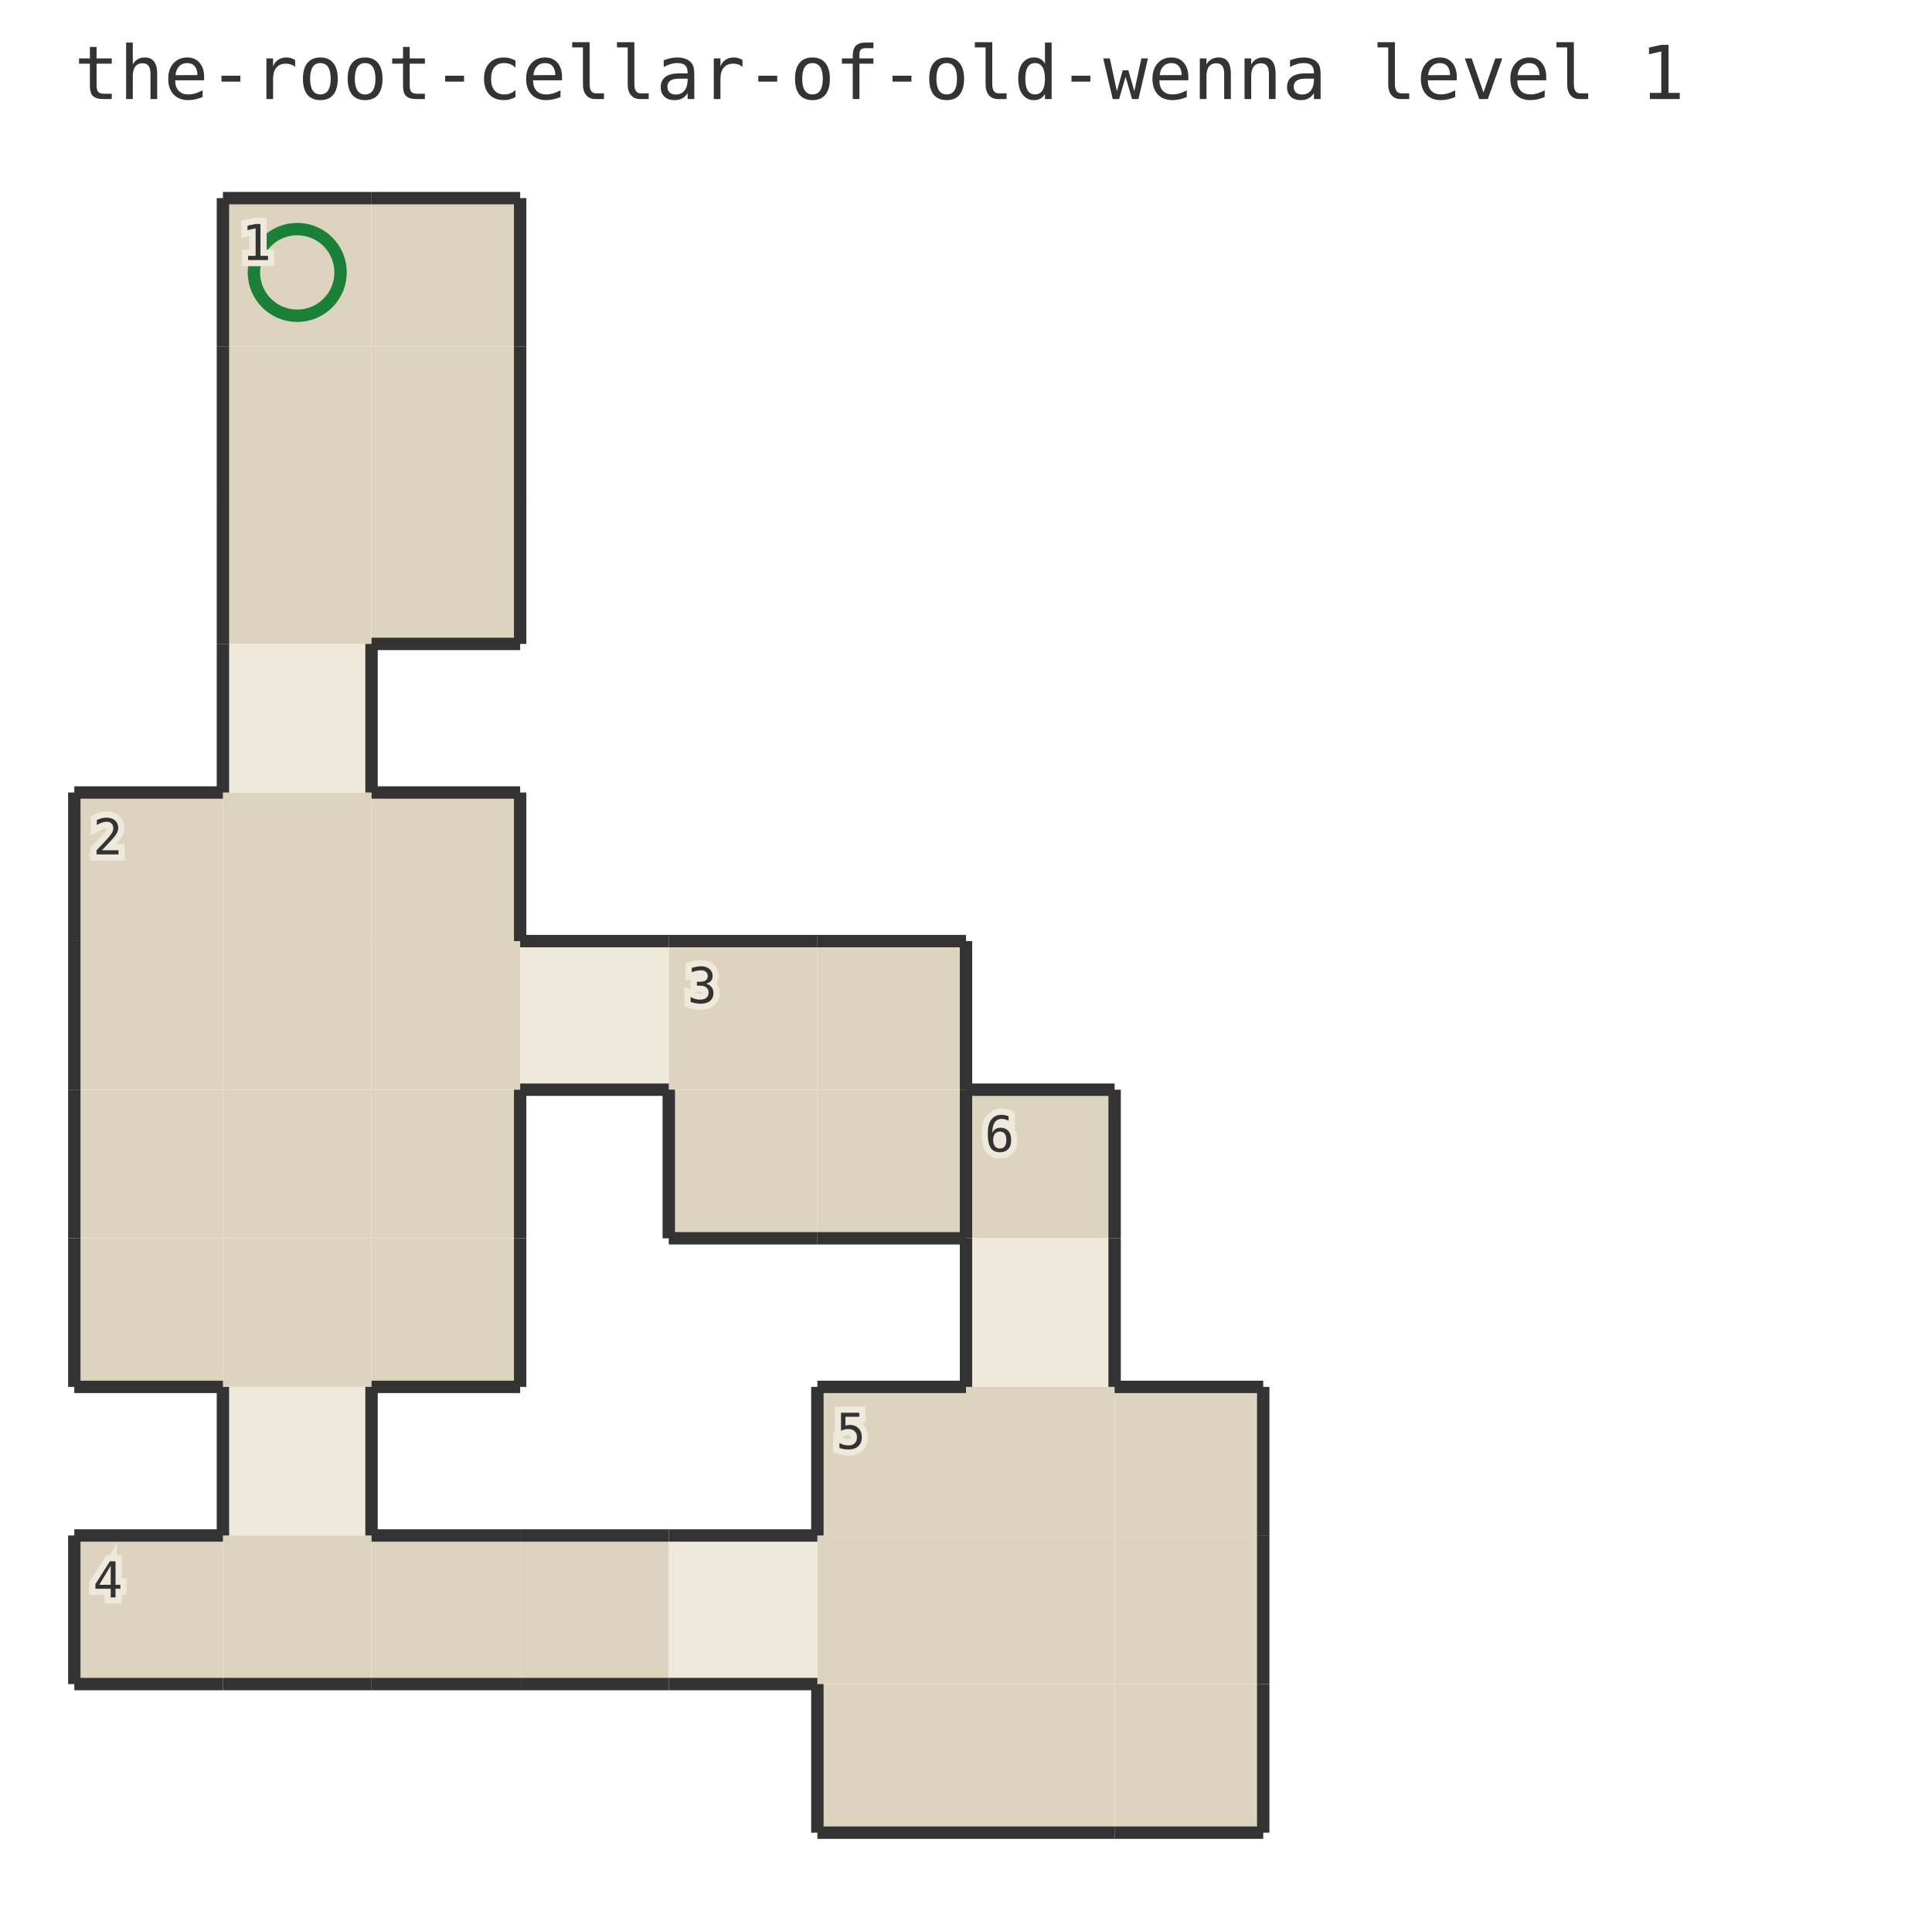
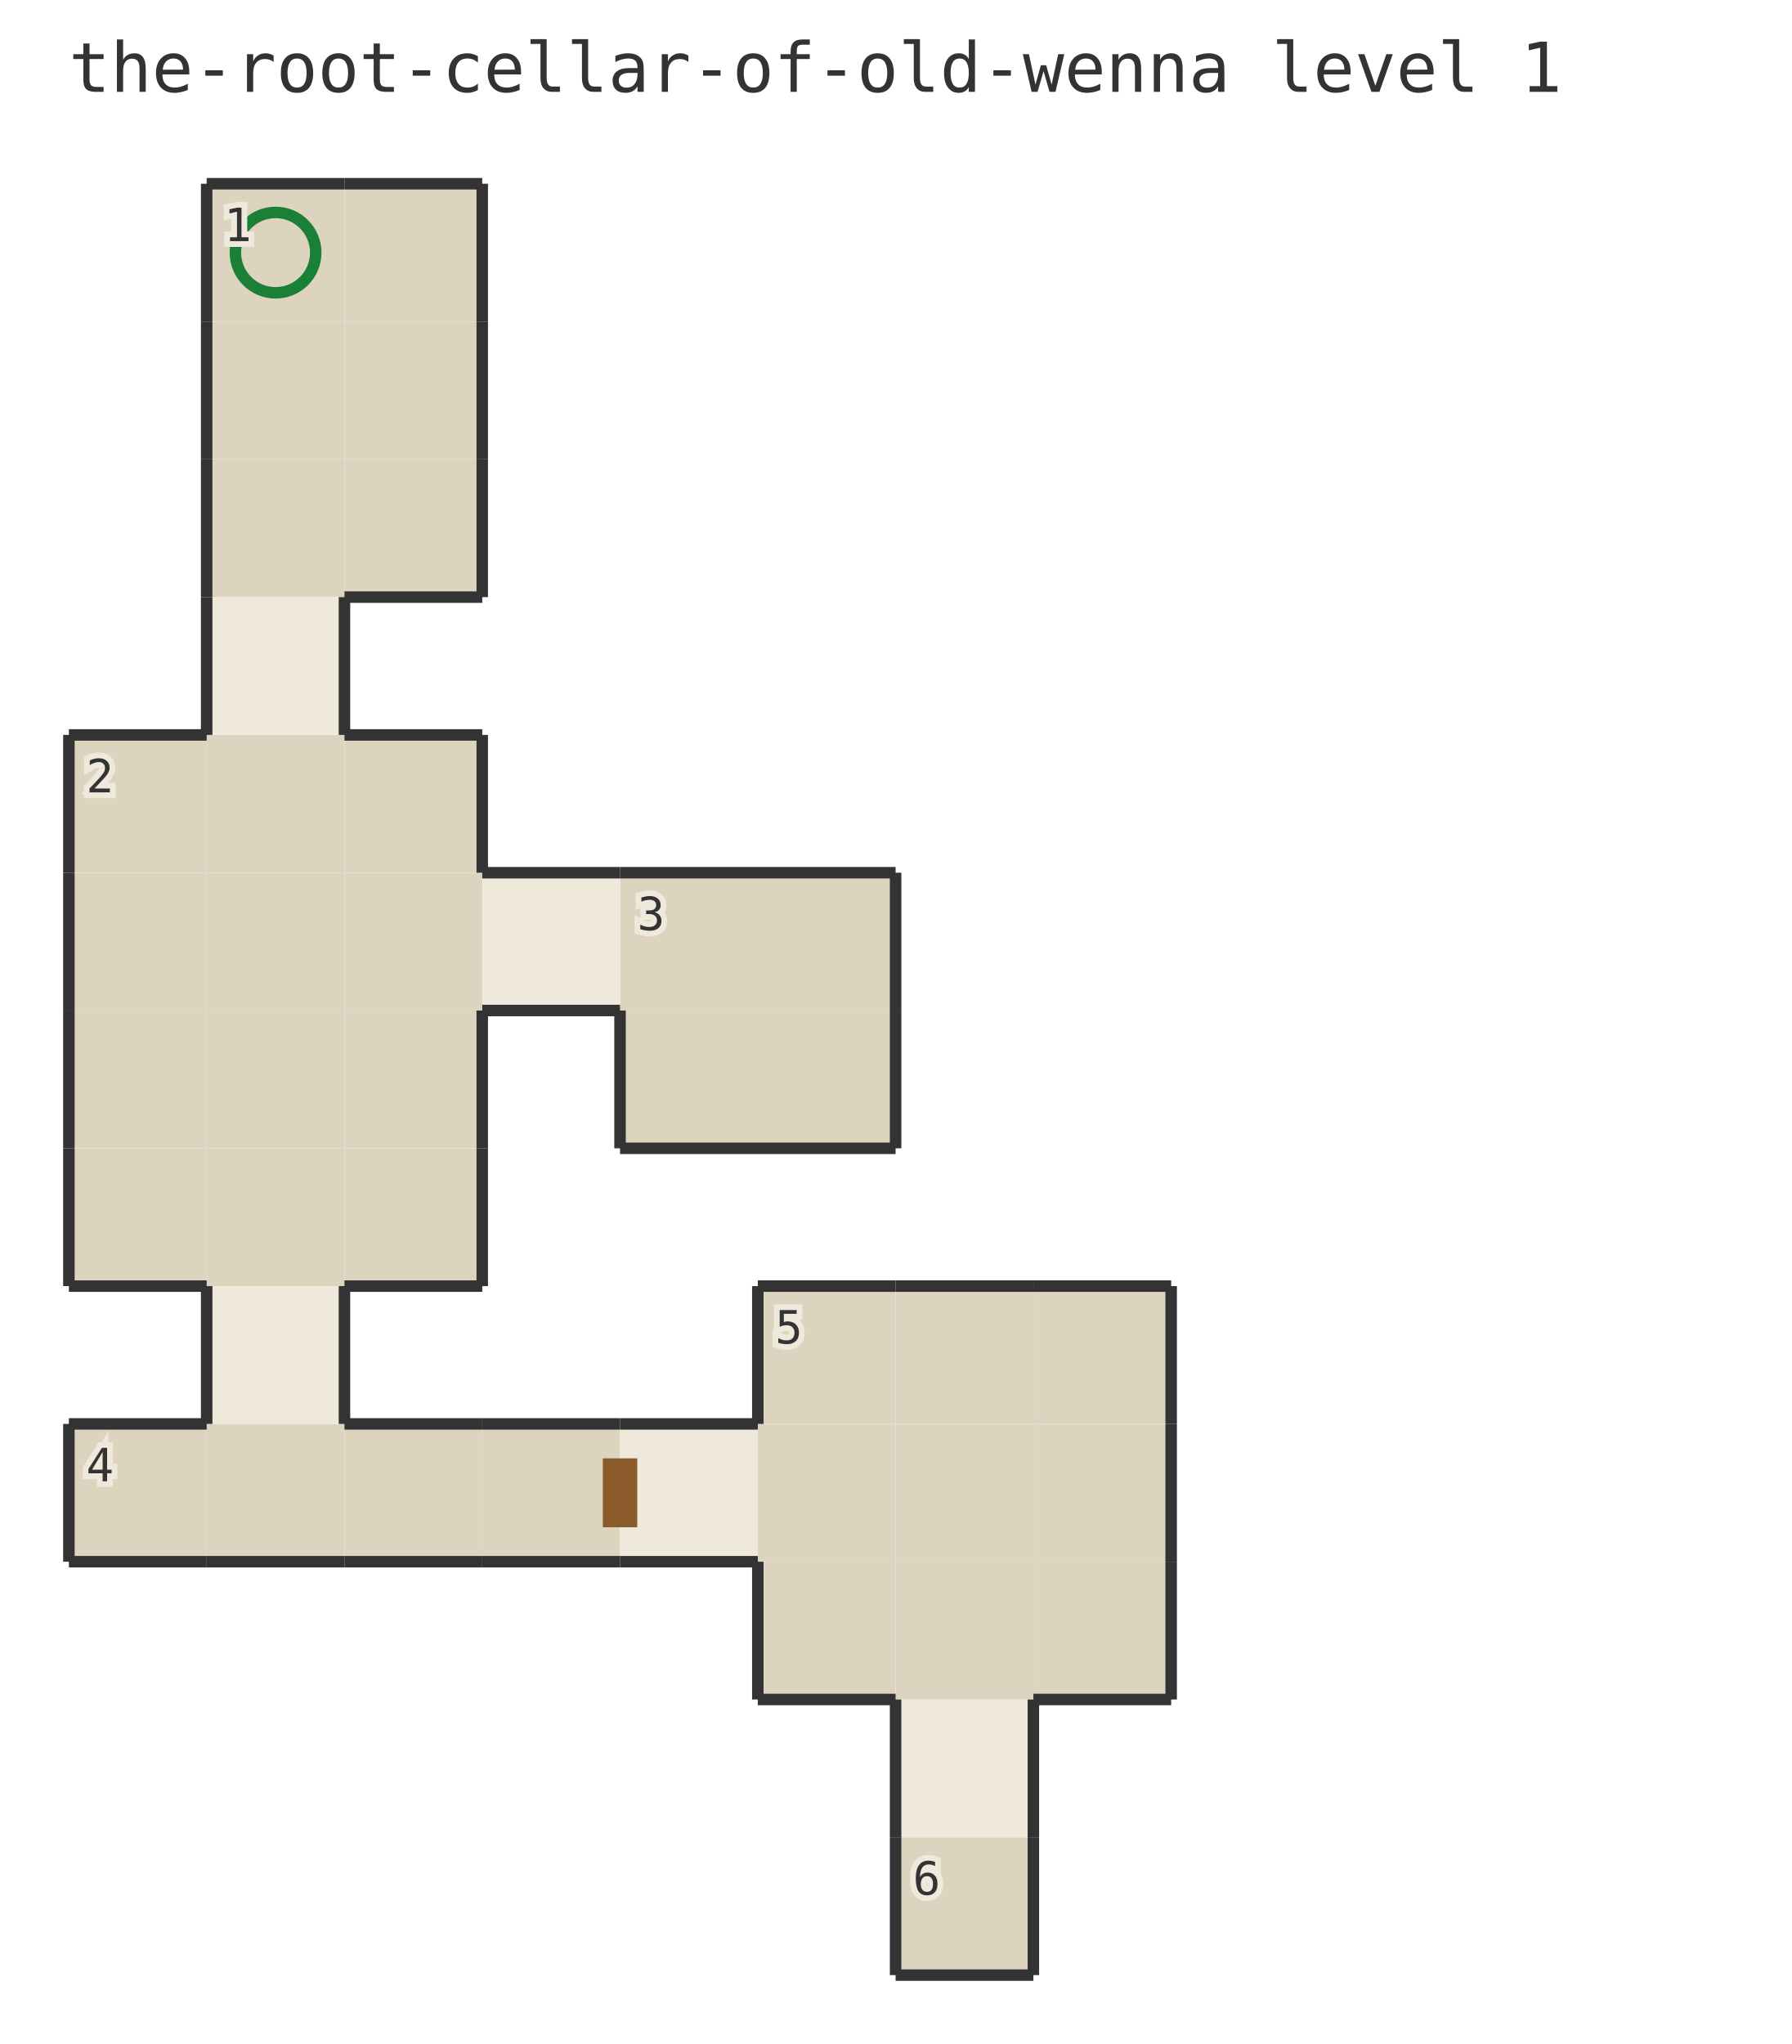
- <svg xmlns="http://www.w3.org/2000/svg" width="312" height="308" viewBox="0 0 312 308">
+ <svg xmlns="http://www.w3.org/2000/svg" width="312" height="356" viewBox="0 0 312 356">
  <text x="12" y="16" font-family="monospace" font-size="12" fill="#333333">the-root-cellar-of-old-wenna level 1</text>
  <rect x="36" y="32" width="24" height="24" fill="#ddd4c0" />
  <rect x="60" y="32" width="24" height="24" fill="#ddd4c0" />
  <rect x="36" y="56" width="24" height="24" fill="#ddd4c0" />
  <rect x="60" y="56" width="24" height="24" fill="#ddd4c0" />
  <rect x="36" y="80" width="24" height="24" fill="#ddd4c0" />
  <rect x="60" y="80" width="24" height="24" fill="#ddd4c0" />
  <rect x="12" y="128" width="24" height="24" fill="#ddd4c0" />
  <rect x="36" y="128" width="24" height="24" fill="#ddd4c0" />
  <rect x="60" y="128" width="24" height="24" fill="#ddd4c0" />
  <rect x="12" y="152" width="24" height="24" fill="#ddd4c0" />
  <rect x="36" y="152" width="24" height="24" fill="#ddd4c0" />
  <rect x="60" y="152" width="24" height="24" fill="#ddd4c0" />
  <rect x="12" y="176" width="24" height="24" fill="#ddd4c0" />
  <rect x="36" y="176" width="24" height="24" fill="#ddd4c0" />
  <rect x="60" y="176" width="24" height="24" fill="#ddd4c0" />
  <rect x="12" y="200" width="24" height="24" fill="#ddd4c0" />
  <rect x="36" y="200" width="24" height="24" fill="#ddd4c0" />
  <rect x="60" y="200" width="24" height="24" fill="#ddd4c0" />
  <rect x="108" y="152" width="24" height="24" fill="#ddd4c0" />
  <rect x="132" y="152" width="24" height="24" fill="#ddd4c0" />
  <rect x="108" y="176" width="24" height="24" fill="#ddd4c0" />
  <rect x="132" y="176" width="24" height="24" fill="#ddd4c0" />
  <rect x="12" y="248" width="24" height="24" fill="#ddd4c0" />
  <rect x="36" y="248" width="24" height="24" fill="#ddd4c0" />
  <rect x="60" y="248" width="24" height="24" fill="#ddd4c0" />
  <rect x="84" y="248" width="24" height="24" fill="#ddd4c0" />
  <rect x="132" y="224" width="24" height="24" fill="#ddd4c0" />
  <rect x="156" y="224" width="24" height="24" fill="#ddd4c0" />
  <rect x="180" y="224" width="24" height="24" fill="#ddd4c0" />
  <rect x="132" y="248" width="24" height="24" fill="#ddd4c0" />
  <rect x="156" y="248" width="24" height="24" fill="#ddd4c0" />
  <rect x="180" y="248" width="24" height="24" fill="#ddd4c0" />
  <rect x="132" y="272" width="24" height="24" fill="#ddd4c0" />
  <rect x="156" y="272" width="24" height="24" fill="#ddd4c0" />
  <rect x="180" y="272" width="24" height="24" fill="#ddd4c0" />
-   <rect x="156" y="176" width="24" height="24" fill="#ddd4c0" />
+   <rect x="156" y="320" width="24" height="24" fill="#ddd4c0" />
  <rect x="36" y="104" width="24" height="24" fill="#efe9dc" />
  <rect x="84" y="152" width="24" height="24" fill="#efe9dc" />
-   <rect x="156" y="200" width="24" height="24" fill="#efe9dc" />
  <rect x="36" y="224" width="24" height="24" fill="#efe9dc" />
  <rect x="108" y="248" width="24" height="24" fill="#efe9dc" />
+   <rect x="156" y="296" width="24" height="24" fill="#efe9dc" />
  <line x1="12" y1="128" x2="12" y2="152" stroke="#333333" stroke-width="2" />
  <line x1="12" y1="128" x2="36" y2="128" stroke="#333333" stroke-width="2" />
  <line x1="12" y1="152" x2="12" y2="176" stroke="#333333" stroke-width="2" />
  <line x1="12" y1="176" x2="12" y2="200" stroke="#333333" stroke-width="2" />
  <line x1="12" y1="200" x2="12" y2="224" stroke="#333333" stroke-width="2" />
  <line x1="12" y1="224" x2="36" y2="224" stroke="#333333" stroke-width="2" />
  <line x1="12" y1="248" x2="12" y2="272" stroke="#333333" stroke-width="2" />
  <line x1="12" y1="248" x2="36" y2="248" stroke="#333333" stroke-width="2" />
  <line x1="12" y1="272" x2="36" y2="272" stroke="#333333" stroke-width="2" />
  <line x1="36" y1="32" x2="36" y2="56" stroke="#333333" stroke-width="2" />
  <line x1="36" y1="32" x2="60" y2="32" stroke="#333333" stroke-width="2" />
  <line x1="36" y1="56" x2="36" y2="80" stroke="#333333" stroke-width="2" />
  <line x1="36" y1="80" x2="36" y2="104" stroke="#333333" stroke-width="2" />
  <line x1="36" y1="104" x2="36" y2="128" stroke="#333333" stroke-width="2" />
  <line x1="36" y1="224" x2="36" y2="248" stroke="#333333" stroke-width="2" />
  <line x1="36" y1="272" x2="60" y2="272" stroke="#333333" stroke-width="2" />
  <line x1="60" y1="32" x2="84" y2="32" stroke="#333333" stroke-width="2" />
  <line x1="60" y1="104" x2="60" y2="128" stroke="#333333" stroke-width="2" />
  <line x1="60" y1="104" x2="84" y2="104" stroke="#333333" stroke-width="2" />
  <line x1="60" y1="128" x2="84" y2="128" stroke="#333333" stroke-width="2" />
  <line x1="60" y1="224" x2="60" y2="248" stroke="#333333" stroke-width="2" />
  <line x1="60" y1="224" x2="84" y2="224" stroke="#333333" stroke-width="2" />
  <line x1="60" y1="248" x2="84" y2="248" stroke="#333333" stroke-width="2" />
  <line x1="60" y1="272" x2="84" y2="272" stroke="#333333" stroke-width="2" />
  <line x1="84" y1="32" x2="84" y2="56" stroke="#333333" stroke-width="2" />
  <line x1="84" y1="56" x2="84" y2="80" stroke="#333333" stroke-width="2" />
  <line x1="84" y1="80" x2="84" y2="104" stroke="#333333" stroke-width="2" />
  <line x1="84" y1="128" x2="84" y2="152" stroke="#333333" stroke-width="2" />
  <line x1="84" y1="152" x2="108" y2="152" stroke="#333333" stroke-width="2" />
  <line x1="84" y1="176" x2="84" y2="200" stroke="#333333" stroke-width="2" />
  <line x1="84" y1="176" x2="108" y2="176" stroke="#333333" stroke-width="2" />
  <line x1="84" y1="200" x2="84" y2="224" stroke="#333333" stroke-width="2" />
  <line x1="84" y1="248" x2="108" y2="248" stroke="#333333" stroke-width="2" />
  <line x1="84" y1="272" x2="108" y2="272" stroke="#333333" stroke-width="2" />
  <line x1="108" y1="152" x2="132" y2="152" stroke="#333333" stroke-width="2" />
  <line x1="108" y1="176" x2="108" y2="200" stroke="#333333" stroke-width="2" />
  <line x1="108" y1="200" x2="132" y2="200" stroke="#333333" stroke-width="2" />
  <line x1="108" y1="248" x2="132" y2="248" stroke="#333333" stroke-width="2" />
  <line x1="108" y1="272" x2="132" y2="272" stroke="#333333" stroke-width="2" />
  <line x1="132" y1="152" x2="156" y2="152" stroke="#333333" stroke-width="2" />
  <line x1="132" y1="200" x2="156" y2="200" stroke="#333333" stroke-width="2" />
  <line x1="132" y1="224" x2="132" y2="248" stroke="#333333" stroke-width="2" />
  <line x1="132" y1="224" x2="156" y2="224" stroke="#333333" stroke-width="2" />
  <line x1="132" y1="272" x2="132" y2="296" stroke="#333333" stroke-width="2" />
  <line x1="132" y1="296" x2="156" y2="296" stroke="#333333" stroke-width="2" />
  <line x1="156" y1="152" x2="156" y2="176" stroke="#333333" stroke-width="2" />
  <line x1="156" y1="176" x2="156" y2="200" stroke="#333333" stroke-width="2" />
-   <line x1="156" y1="176" x2="180" y2="176" stroke="#333333" stroke-width="2" />
-   <line x1="156" y1="200" x2="156" y2="224" stroke="#333333" stroke-width="2" />
-   <line x1="156" y1="296" x2="180" y2="296" stroke="#333333" stroke-width="2" />
-   <line x1="180" y1="176" x2="180" y2="200" stroke="#333333" stroke-width="2" />
-   <line x1="180" y1="200" x2="180" y2="224" stroke="#333333" stroke-width="2" />
+   <line x1="156" y1="224" x2="180" y2="224" stroke="#333333" stroke-width="2" />
+   <line x1="156" y1="296" x2="156" y2="320" stroke="#333333" stroke-width="2" />
+   <line x1="156" y1="320" x2="156" y2="344" stroke="#333333" stroke-width="2" />
+   <line x1="156" y1="344" x2="180" y2="344" stroke="#333333" stroke-width="2" />
  <line x1="180" y1="224" x2="204" y2="224" stroke="#333333" stroke-width="2" />
+   <line x1="180" y1="296" x2="180" y2="320" stroke="#333333" stroke-width="2" />
  <line x1="180" y1="296" x2="204" y2="296" stroke="#333333" stroke-width="2" />
+   <line x1="180" y1="320" x2="180" y2="344" stroke="#333333" stroke-width="2" />
  <line x1="204" y1="224" x2="204" y2="248" stroke="#333333" stroke-width="2" />
  <line x1="204" y1="248" x2="204" y2="272" stroke="#333333" stroke-width="2" />
  <line x1="204" y1="272" x2="204" y2="296" stroke="#333333" stroke-width="2" />
+   <rect x="105" y="254" width="6" height="12" fill="#8b5a2b" />
  <circle cx="48" cy="44" r="7" fill="none" stroke="#1a7f37" stroke-width="2" />
  <text x="39" y="42" font-family="monospace" font-size="8" paint-order="stroke" stroke="#efe9dc" stroke-width="2" fill="#333333">1</text>
  <text x="15" y="138" font-family="monospace" font-size="8" paint-order="stroke" stroke="#efe9dc" stroke-width="2" fill="#333333">2</text>
  <text x="111" y="162" font-family="monospace" font-size="8" paint-order="stroke" stroke="#efe9dc" stroke-width="2" fill="#333333">3</text>
  <text x="15" y="258" font-family="monospace" font-size="8" paint-order="stroke" stroke="#efe9dc" stroke-width="2" fill="#333333">4</text>
  <text x="135" y="234" font-family="monospace" font-size="8" paint-order="stroke" stroke="#efe9dc" stroke-width="2" fill="#333333">5</text>
-   <text x="159" y="186" font-family="monospace" font-size="8" paint-order="stroke" stroke="#efe9dc" stroke-width="2" fill="#333333">6</text>
+   <text x="159" y="330" font-family="monospace" font-size="8" paint-order="stroke" stroke="#efe9dc" stroke-width="2" fill="#333333">6</text>
</svg>
